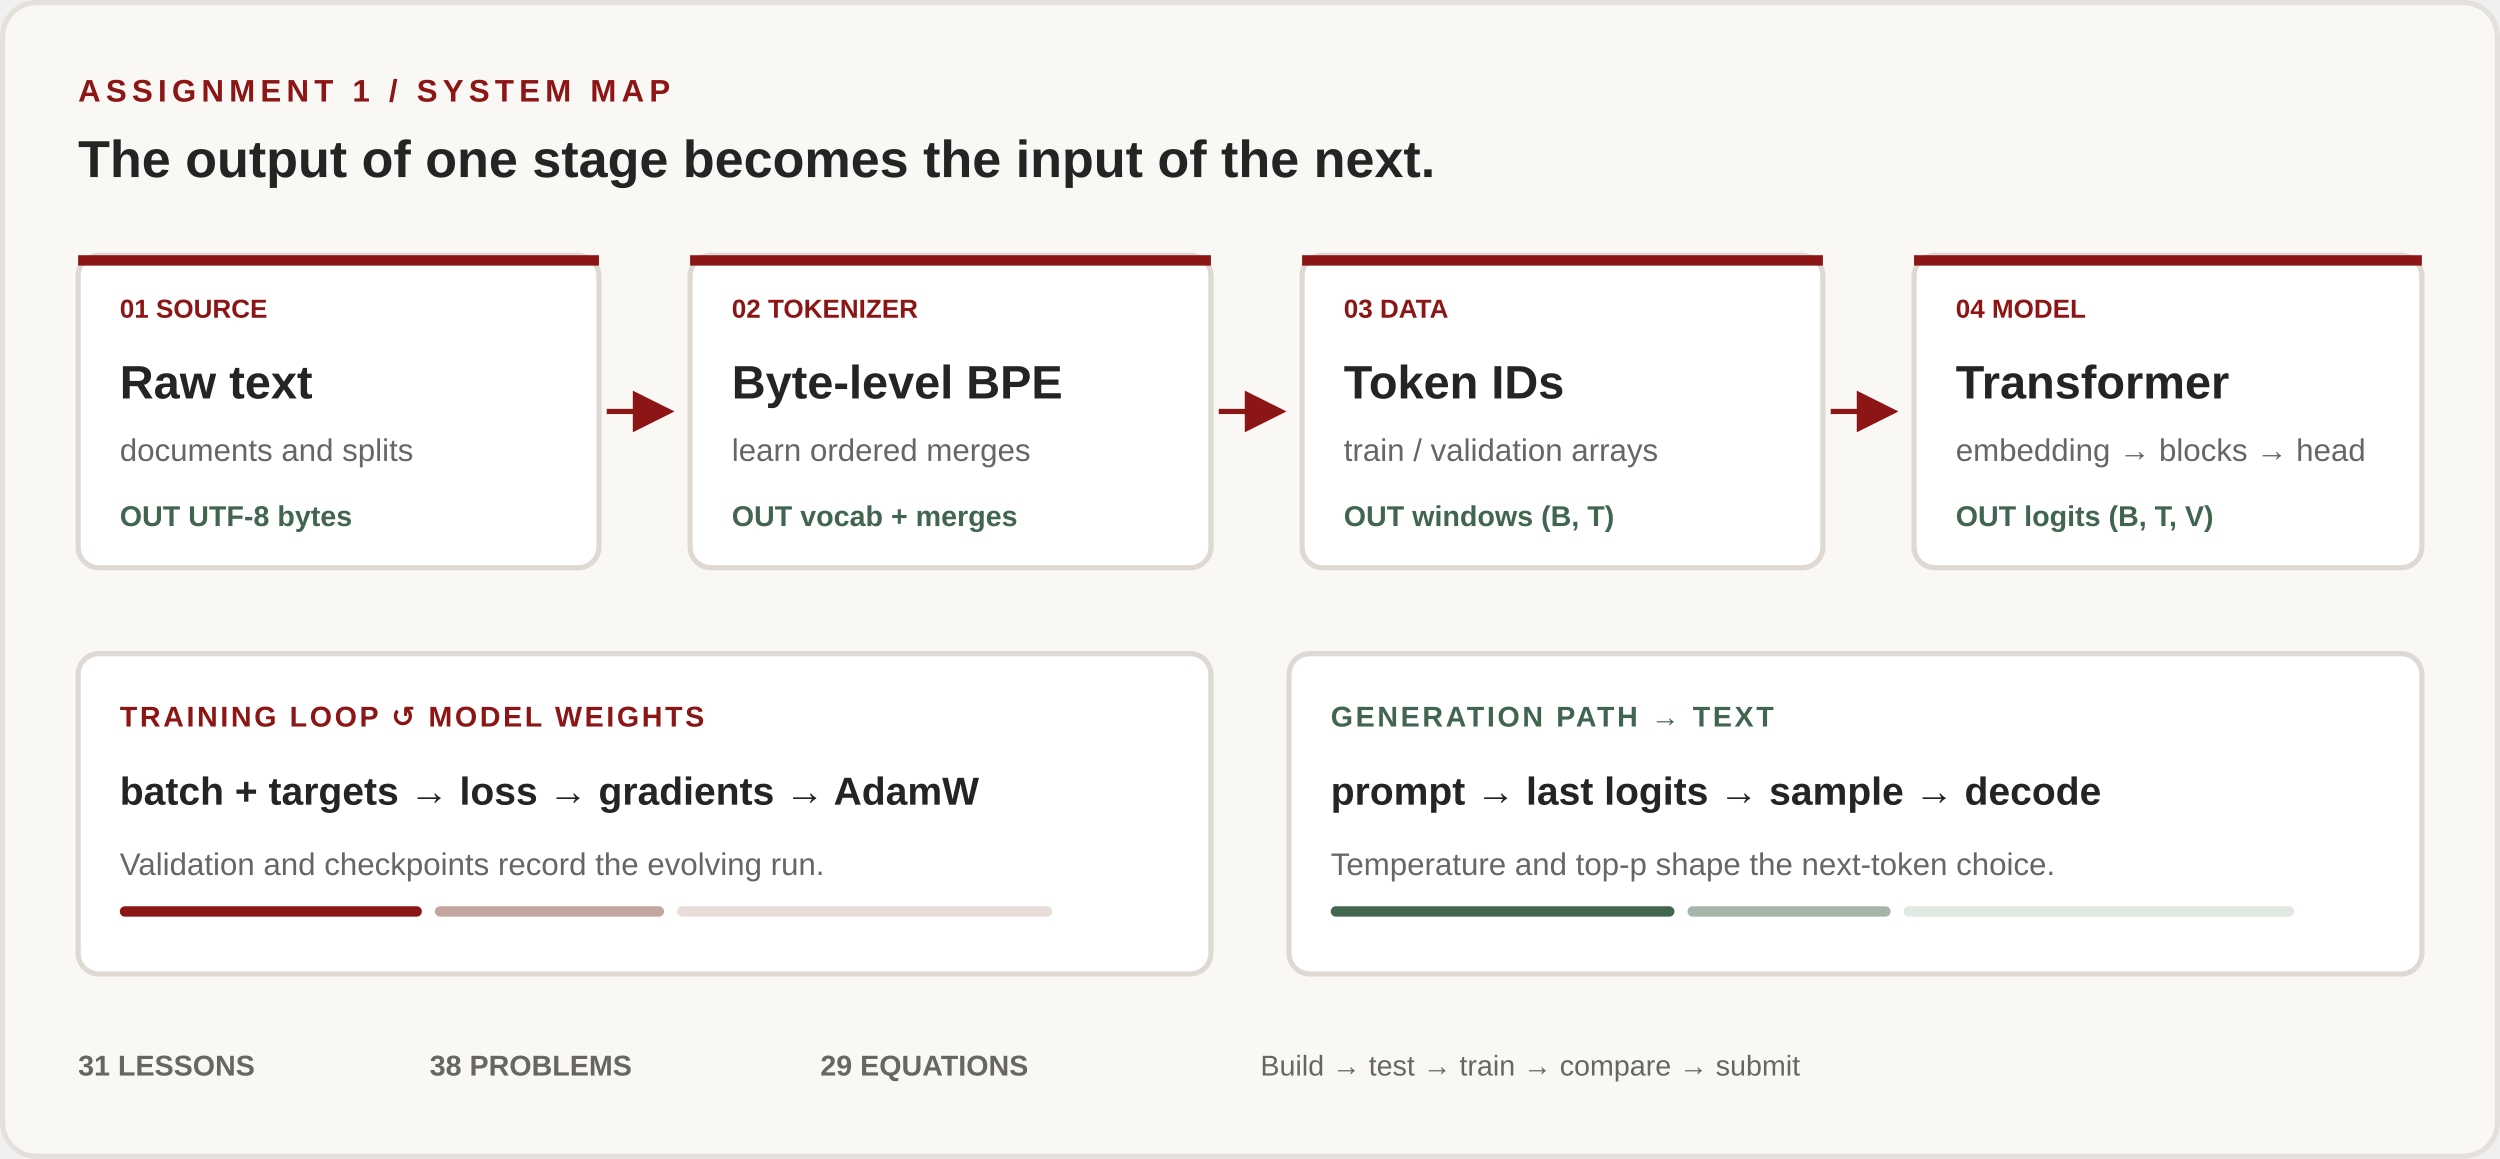
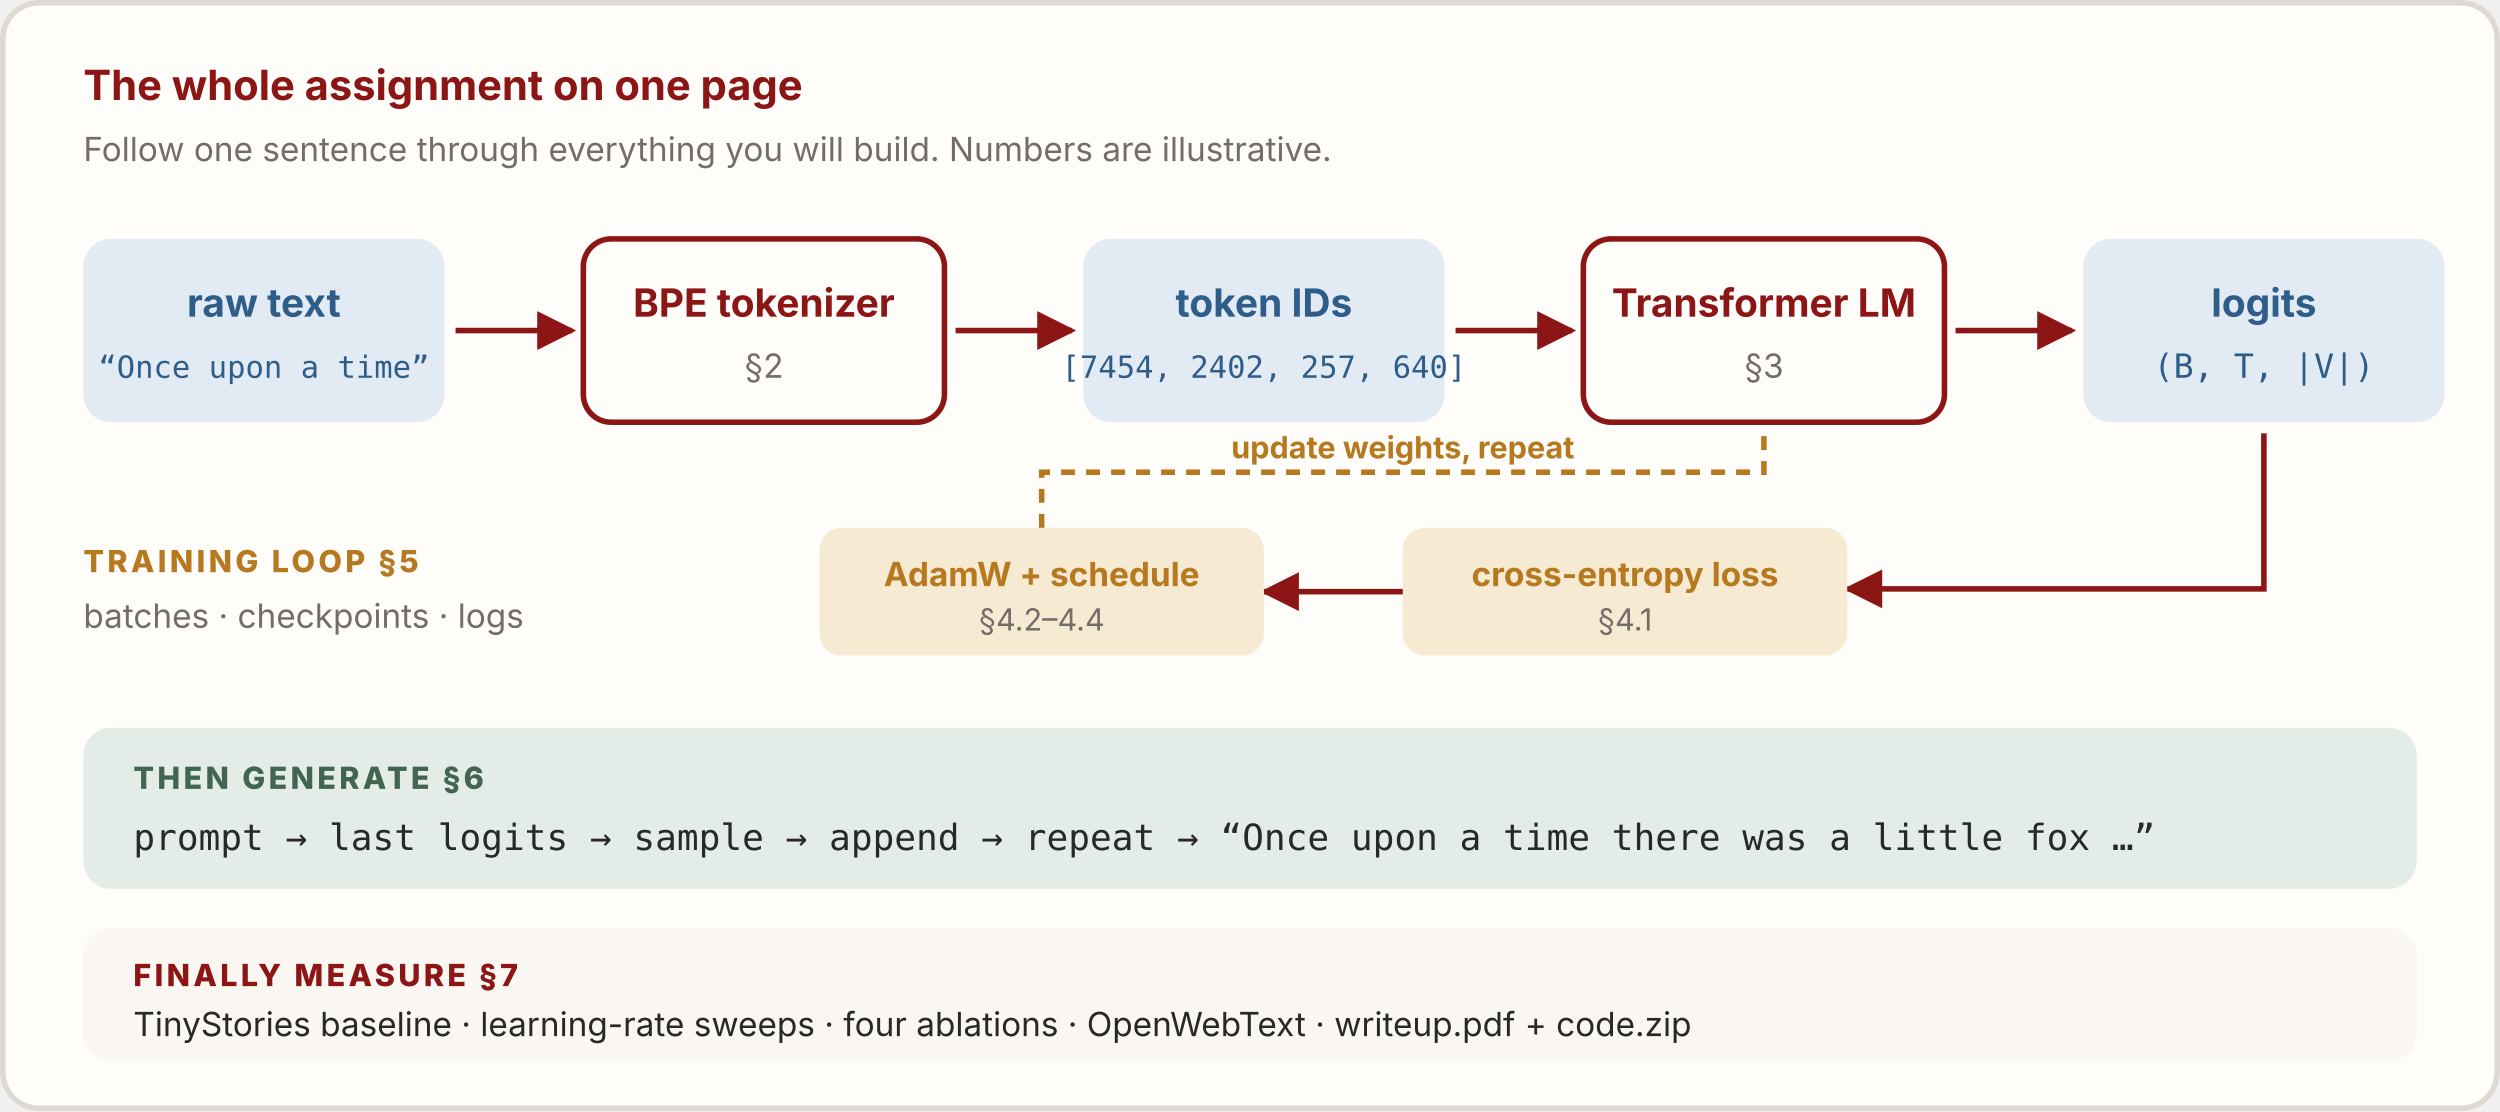
- <svg xmlns="http://www.w3.org/2000/svg" viewBox="0 0 960 445" role="img" aria-labelledby="title description">
+ <svg xmlns="http://www.w3.org/2000/svg" viewBox="0 0 900 400" role="img" aria-labelledby="t d">
  <defs>
-     <marker id="arrow" markerWidth="8" markerHeight="8" refX="7" refY="4" orient="auto">
-       <path d="M0 0L8 4L0 8Z" fill="#8c1515" />
+     <marker id="arrow" viewBox="0 0 10 10" refX="9" refY="5" markerWidth="7" markerHeight="7" orient="auto-start-reverse">
+       <path d="M0 0L10 5L0 10Z" fill="#8c1515" />
+     </marker>
+     <marker id="arrow-g" viewBox="0 0 10 10" refX="9" refY="5" markerWidth="7" markerHeight="7" orient="auto-start-reverse">
+       <path d="M0 0L10 5L0 10Z" fill="#746d67" />
    </marker>
  </defs>
-   <rect x="1" y="1" width="958" height="443" rx="13" fill="#faf8f5" stroke="#e4e1dc" stroke-width="2" />
-   <text x="30" y="39" font-family="Arial,sans-serif" font-size="12" font-weight="700" letter-spacing="2" fill="#8c1515">ASSIGNMENT 1 / SYSTEM MAP</text>
-   <text x="30" y="68" font-family="Arial,sans-serif" font-size="20" font-weight="700" fill="#242424">The output of one stage becomes the input of the next.</text>
-   <g font-family="Arial,sans-serif">
-     <g>
-       <rect x="30" y="98" width="200" height="120" rx="8" fill="#fff" stroke="#ded9d2" stroke-width="2" />
-       <rect x="30" y="98" width="200" height="4" fill="#8c1515" />
-       <text x="46" y="122" font-size="10" font-weight="700" fill="#8c1515">01  SOURCE</text>
-       <text x="46" y="153" font-size="18" font-weight="700" fill="#242424">Raw text</text>
-       <text x="46" y="177" font-size="12" fill="#686664">documents and splits</text>
-       <text x="46" y="202" font-size="11" font-weight="700" fill="#426550">OUT  UTF-8 bytes</text>
-     </g>
-     <g>
-       <rect x="265" y="98" width="200" height="120" rx="8" fill="#fff" stroke="#ded9d2" stroke-width="2" />
-       <rect x="265" y="98" width="200" height="4" fill="#8c1515" />
-       <text x="281" y="122" font-size="10" font-weight="700" fill="#8c1515">02  TOKENIZER</text>
-       <text x="281" y="153" font-size="18" font-weight="700" fill="#242424">Byte-level BPE</text>
-       <text x="281" y="177" font-size="12" fill="#686664">learn ordered merges</text>
-       <text x="281" y="202" font-size="11" font-weight="700" fill="#426550">OUT  vocab + merges</text>
-     </g>
-     <g>
-       <rect x="500" y="98" width="200" height="120" rx="8" fill="#fff" stroke="#ded9d2" stroke-width="2" />
-       <rect x="500" y="98" width="200" height="4" fill="#8c1515" />
-       <text x="516" y="122" font-size="10" font-weight="700" fill="#8c1515">03  DATA</text>
-       <text x="516" y="153" font-size="18" font-weight="700" fill="#242424">Token IDs</text>
-       <text x="516" y="177" font-size="12" fill="#686664">train / validation arrays</text>
-       <text x="516" y="202" font-size="11" font-weight="700" fill="#426550">OUT  windows (B, T)</text>
-     </g>
-     <g>
-       <rect x="735" y="98" width="195" height="120" rx="8" fill="#fff" stroke="#ded9d2" stroke-width="2" />
-       <rect x="735" y="98" width="195" height="4" fill="#8c1515" />
-       <text x="751" y="122" font-size="10" font-weight="700" fill="#8c1515">04  MODEL</text>
-       <text x="751" y="153" font-size="18" font-weight="700" fill="#242424">Transformer</text>
-       <text x="751" y="177" font-size="12" fill="#686664">embedding → blocks → head</text>
-       <text x="751" y="202" font-size="11" font-weight="700" fill="#426550">OUT  logits (B, T, V)</text>
-     </g>
-     <path d="M233 158H257" fill="none" stroke="#8c1515" stroke-width="2" marker-end="url(#arrow)" />
-     <path d="M468 158H492" fill="none" stroke="#8c1515" stroke-width="2" marker-end="url(#arrow)" />
-     <path d="M703 158H727" fill="none" stroke="#8c1515" stroke-width="2" marker-end="url(#arrow)" />
-     <g>
-       <rect x="30" y="251" width="435" height="123" rx="8" fill="#fff" stroke="#ded9d2" stroke-width="2" />
-       <text x="46" y="279" font-size="11" font-weight="700" letter-spacing="1" fill="#8c1515">TRAINING LOOP  ↺ MODEL WEIGHTS</text>
-       <text x="46" y="309" font-size="15" font-weight="700" fill="#242424">batch + targets → loss → gradients → AdamW</text>
-       <text x="46" y="336" font-size="12" fill="#686664">Validation and checkpoints record the evolving run.</text>
-       <rect x="46" y="348" width="116" height="4" rx="2" fill="#8c1515" />
-       <rect x="167" y="348" width="88" height="4" rx="2" fill="#c4a5a0" />
-       <rect x="260" y="348" width="144" height="4" rx="2" fill="#e8ddd9" />
-     </g>
-     <g>
-       <rect x="495" y="251" width="435" height="123" rx="8" fill="#fff" stroke="#ded9d2" stroke-width="2" />
-       <text x="511" y="279" font-size="11" font-weight="700" letter-spacing="1" fill="#426550">GENERATION PATH  → TEXT</text>
-       <text x="511" y="309" font-size="15" font-weight="700" fill="#242424">prompt → last logits → sample → decode</text>
-       <text x="511" y="336" font-size="12" fill="#686664">Temperature and top-p shape the next-token choice.</text>
-       <rect x="511" y="348" width="132" height="4" rx="2" fill="#426550" />
-       <rect x="648" y="348" width="78" height="4" rx="2" fill="#a6b5a9" />
-       <rect x="731" y="348" width="150" height="4" rx="2" fill="#e0e9e1" />
-     </g>
-     <text x="30" y="413" font-size="11" font-weight="700" fill="#686664">31 LESSONS</text>
-     <text x="165" y="413" font-size="11" font-weight="700" fill="#686664">38 PROBLEMS</text>
-     <text x="315" y="413" font-size="11" font-weight="700" fill="#686664">29 EQUATIONS</text>
-     <text x="484" y="413" font-size="11" fill="#686664">Build → test → train → compare → submit</text>
-   </g>
+   <rect width="900" height="400" rx="14" fill="#fffdfa" />
+   <rect x="1" y="1" width="898" height="398" rx="13" fill="none" stroke="#ded9d2" stroke-width="2" />
+   <text x="30" y="36" text-anchor="start" font-family="Inter,Arial,sans-serif" font-size="15" font-weight="700" fill="#8c1515">The whole assignment on one page</text>
+   <text x="30" y="58" text-anchor="start" font-family="Inter,Arial,sans-serif" font-size="12" font-weight="400" fill="#746d67">Follow one sentence through everything you will build. Numbers are illustrative.</text>
+   <rect x="30" y="86" width="130" height="66" rx="10" fill="#e2eaf3" stroke="none" stroke-width="0" />
+   <text x="95" y="114" text-anchor="middle" font-family="Inter,Arial,sans-serif" font-size="14" font-weight="700" fill="#2f5d8a">raw text</text>
+   <text x="95" y="136" text-anchor="middle" font-family="ui-monospace,Menlo,Consolas,monospace" font-size="11" font-weight="400" fill="#2f5d8a">“Once upon a time”</text>
+   <rect x="210" y="86" width="130" height="66" rx="10" fill="#fffdfa" stroke="#8c1515" stroke-width="2" />
+   <text x="275" y="114" text-anchor="middle" font-family="Inter,Arial,sans-serif" font-size="14" font-weight="700" fill="#8c1515">BPE tokenizer</text>
+   <text x="275" y="136" text-anchor="middle" font-family="Inter,Arial,sans-serif" font-size="12" font-weight="400" fill="#746d67">§2</text>
+   <rect x="390" y="86" width="130" height="66" rx="10" fill="#e2eaf3" stroke="none" stroke-width="0" />
+   <text x="455" y="114" text-anchor="middle" font-family="Inter,Arial,sans-serif" font-size="14" font-weight="700" fill="#2f5d8a">token IDs</text>
+   <text x="455" y="136" text-anchor="middle" font-family="ui-monospace,Menlo,Consolas,monospace" font-size="11" font-weight="400" fill="#2f5d8a">[7454, 2402, 257, 640]</text>
+   <rect x="570" y="86" width="130" height="66" rx="10" fill="#fffdfa" stroke="#8c1515" stroke-width="2" />
+   <text x="635" y="114" text-anchor="middle" font-family="Inter,Arial,sans-serif" font-size="14" font-weight="700" fill="#8c1515">Transformer LM</text>
+   <text x="635" y="136" text-anchor="middle" font-family="Inter,Arial,sans-serif" font-size="12" font-weight="400" fill="#746d67">§3</text>
+   <rect x="750" y="86" width="130" height="66" rx="10" fill="#e2eaf3" stroke="none" stroke-width="0" />
+   <text x="815" y="114" text-anchor="middle" font-family="Inter,Arial,sans-serif" font-size="14" font-weight="700" fill="#2f5d8a">logits</text>
+   <text x="815" y="136" text-anchor="middle" font-family="ui-monospace,Menlo,Consolas,monospace" font-size="12" font-weight="400" fill="#2f5d8a">(B, T, |V|)</text>
+   <path d="M164 119L206 119" fill="none" stroke="#8c1515" stroke-width="2" marker-end="url(#arrow)" />
+   <path d="M344 119L386 119" fill="none" stroke="#8c1515" stroke-width="2" marker-end="url(#arrow)" />
+   <path d="M524 119L566 119" fill="none" stroke="#8c1515" stroke-width="2" marker-end="url(#arrow)" />
+   <path d="M704 119L746 119" fill="none" stroke="#8c1515" stroke-width="2" marker-end="url(#arrow)" />
+   <path d="M815 156 L815 212 L665 212" fill="none" stroke="#8c1515" stroke-width="2" marker-end="url(#arrow)" />
+   <rect x="505" y="190" width="160" height="46" rx="8" fill="#f6ead3" stroke="none" stroke-width="0" />
+   <text x="585" y="211" text-anchor="middle" font-family="Inter,Arial,sans-serif" font-size="12" font-weight="700" fill="#b7791f">cross-entropy loss</text>
+   <text x="585" y="227" text-anchor="middle" font-family="Inter,Arial,sans-serif" font-size="11" font-weight="400" fill="#746d67">§4.1</text>
+   <path d="M505 213L455 213" fill="none" stroke="#8c1515" stroke-width="2" marker-end="url(#arrow)" />
+   <rect x="295" y="190" width="160" height="46" rx="8" fill="#f6ead3" stroke="none" stroke-width="0" />
+   <text x="375" y="211" text-anchor="middle" font-family="Inter,Arial,sans-serif" font-size="12" font-weight="700" fill="#b7791f">AdamW + schedule</text>
+   <text x="375" y="227" text-anchor="middle" font-family="Inter,Arial,sans-serif" font-size="11" font-weight="400" fill="#746d67">§4.2–4.4</text>
+   <path d="M375 190 L375 170 L635 170 L635 156" fill="none" stroke="#b7791f" stroke-width="2" stroke-dasharray="5 4" />
+   <text x="505" y="165" text-anchor="middle" font-family="Inter,Arial,sans-serif" font-size="11" font-weight="700" fill="#b7791f">update weights, repeat</text>
+   <text x="30" y="206" text-anchor="start" font-family="Inter,Arial,sans-serif" font-size="11" font-weight="800" fill="#b7791f" letter-spacing="1.2">TRAINING LOOP  §5</text>
+   <text x="30" y="226" text-anchor="start" font-family="Inter,Arial,sans-serif" font-size="12" font-weight="400" fill="#746d67">batches · checkpoints · logs</text>
+   <rect x="30" y="262" width="840" height="58" rx="10" fill="#e3ece6" stroke="none" stroke-width="0" />
+   <text x="48" y="284" text-anchor="start" font-family="Inter,Arial,sans-serif" font-size="11" font-weight="800" fill="#426550" letter-spacing="1.2">THEN GENERATE  §6</text>
+   <text x="48" y="306" text-anchor="start" font-family="ui-monospace,Menlo,Consolas,monospace" font-size="13" font-weight="400" fill="#282827">prompt → last logits → sample → append → repeat →  “Once upon a time there was a little fox …”</text>
+   <rect x="30" y="334" width="840" height="48" rx="10" fill="#faf7f2" stroke="none" stroke-width="0" />
+   <text x="48" y="355" text-anchor="start" font-family="Inter,Arial,sans-serif" font-size="11" font-weight="800" fill="#8c1515" letter-spacing="1.2">FINALLY MEASURE  §7</text>
+   <text x="48" y="373" text-anchor="start" font-family="Inter,Arial,sans-serif" font-size="12" font-weight="400" fill="#282827">TinyStories baseline · learning-rate sweeps · four ablations · OpenWebText · writeup.pdf + code.zip</text>
</svg>
